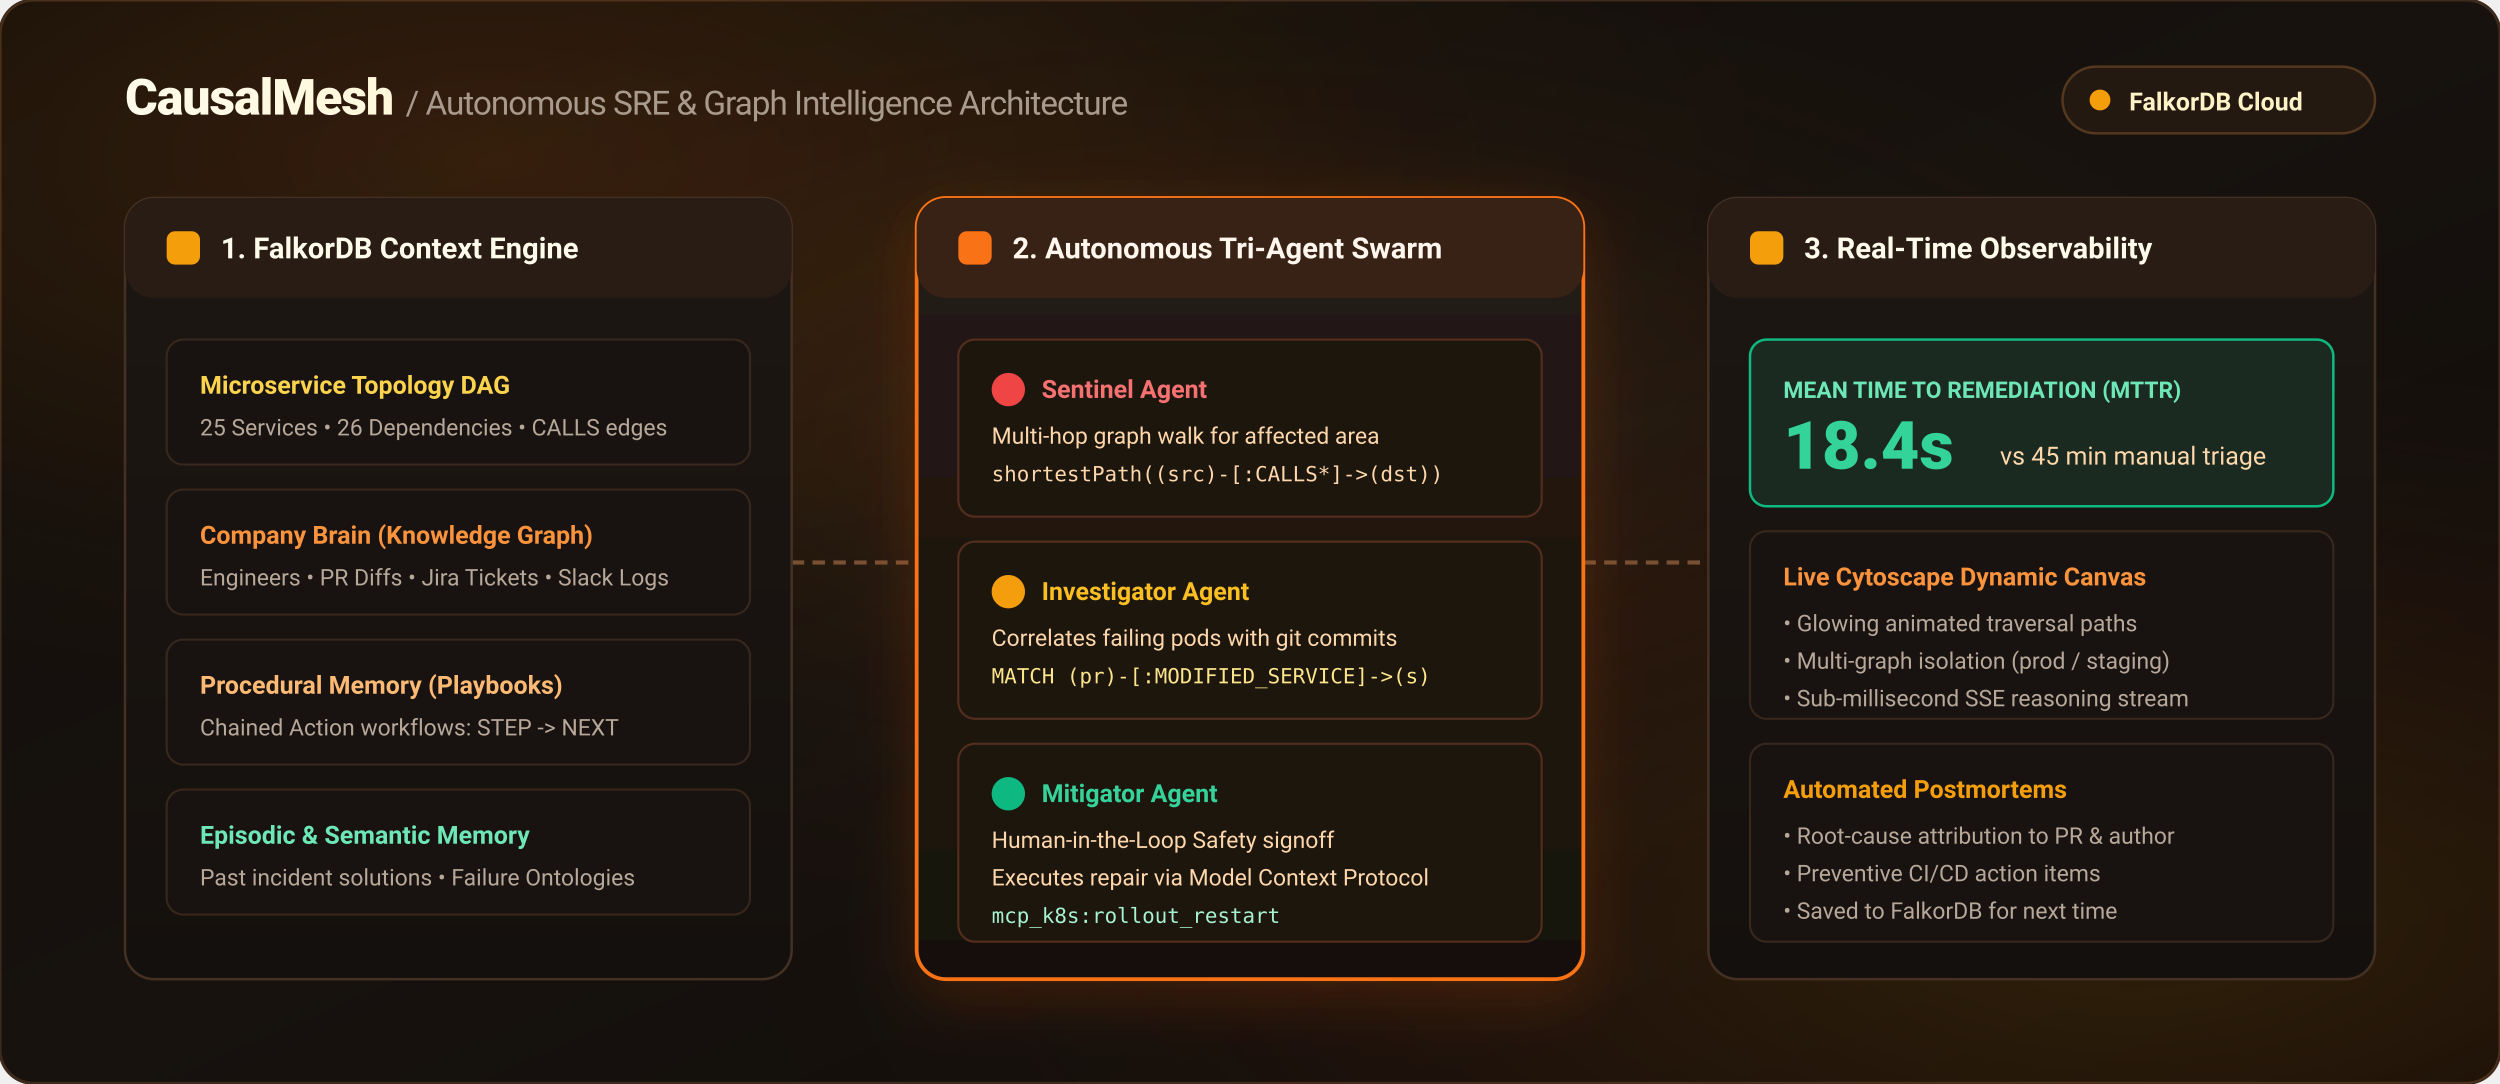
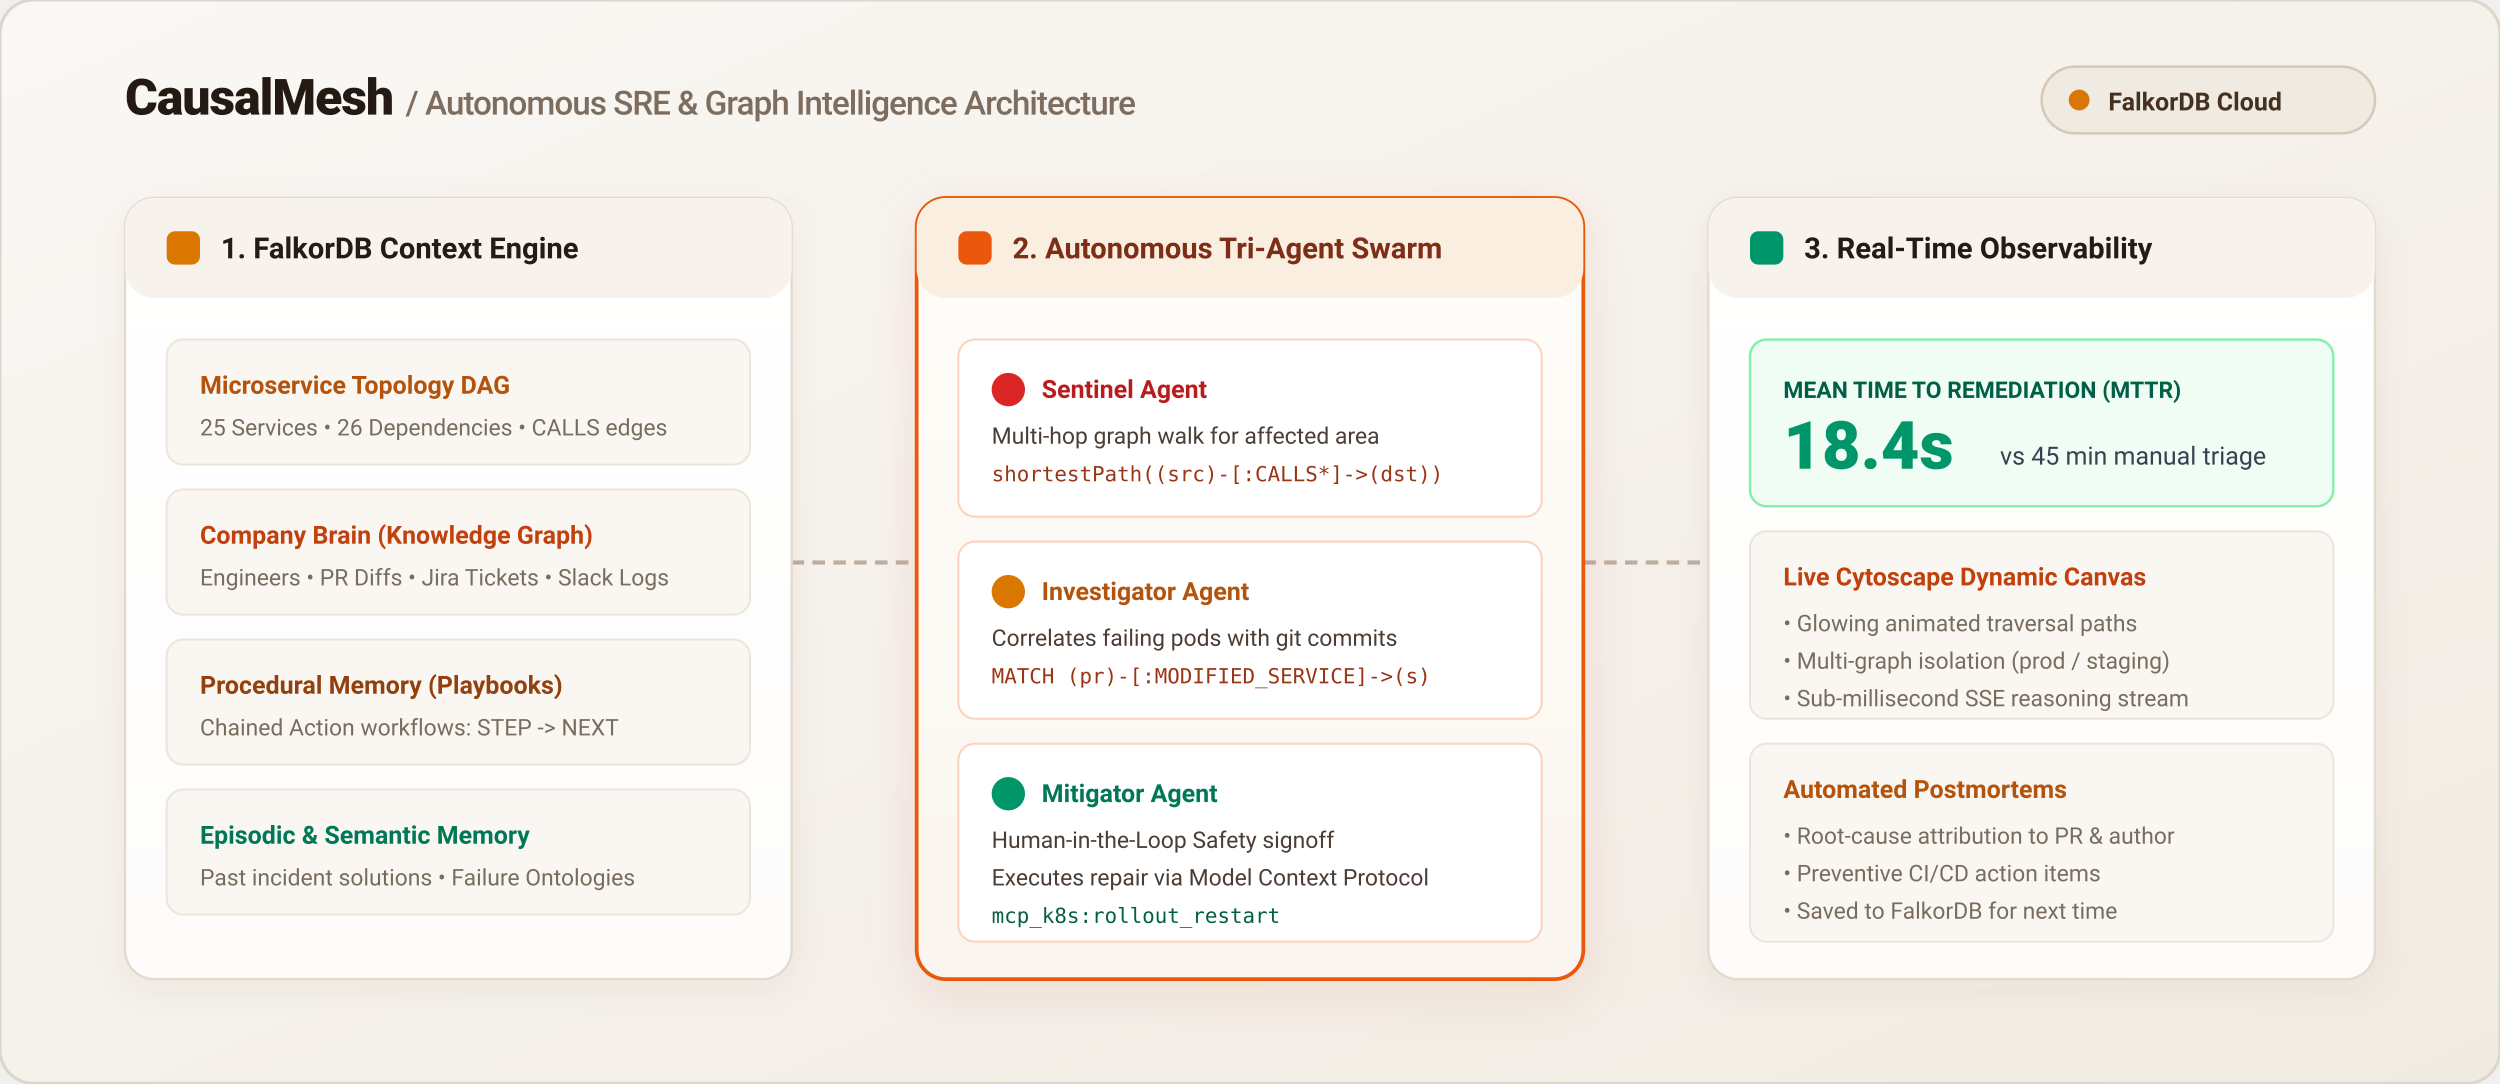
<svg xmlns="http://www.w3.org/2000/svg" viewBox="0 0 1200 520" width="100%" height="100%">
  <defs>
    <linearGradient id="canvasBg" x1="0%" y1="0%" x2="100%" y2="100%">
-       <stop offset="0%" stop-color="#110d0a" />
-       <stop offset="50%" stop-color="#17120e" />
-       <stop offset="100%" stop-color="#0d0a08" />
+       <stop offset="0%" stop-color="#faf8f5" />
+       <stop offset="50%" stop-color="#f5f1eb" />
+       <stop offset="100%" stop-color="#f0ebe2" />
    </linearGradient>
-     <radialGradient id="glowTopLeft" cx="20%" cy="15%" r="55%">
-       <stop offset="0%" stop-color="#f97316" stop-opacity="0.15" />
-       <stop offset="60%" stop-color="#d97706" stop-opacity="0.04" />
-       <stop offset="100%" stop-color="#000000" stop-opacity="0" />
-     </radialGradient>
-     <radialGradient id="glowCenter" cx="50%" cy="40%" r="50%">
-       <stop offset="0%" stop-color="#fb923c" stop-opacity="0.12" />
-       <stop offset="60%" stop-color="#b45309" stop-opacity="0.03" />
-       <stop offset="100%" stop-color="#000000" stop-opacity="0" />
-     </radialGradient>
-     <radialGradient id="glowBottomRight" cx="85%" cy="85%" r="60%">
-       <stop offset="0%" stop-color="#f59e0b" stop-opacity="0.14" />
-       <stop offset="60%" stop-color="#ea580c" stop-opacity="0.04" />
-       <stop offset="100%" stop-color="#000000" stop-opacity="0" />
-     </radialGradient>
-     <linearGradient id="warmCardGrad" x1="0%" y1="0%" x2="0%" y2="100%">
-       <stop offset="0%" stop-color="#1d1713" />
-       <stop offset="100%" stop-color="#14100d" />
+     <linearGradient id="cardBg" x1="0%" y1="0%" x2="0%" y2="100%">
+       <stop offset="0%" stop-color="#ffffff" />
+       <stop offset="100%" stop-color="#fdfcfb" />
    </linearGradient>
-     <linearGradient id="swarmCardGrad" x1="0%" y1="0%" x2="0%" y2="100%">
-       <stop offset="0%" stop-color="#261b14" />
-       <stop offset="100%" stop-color="#17110d" />
+     <linearGradient id="swarmBg" x1="0%" y1="0%" x2="0%" y2="100%">
+       <stop offset="0%" stop-color="#fffdfa" />
+       <stop offset="100%" stop-color="#faf5ee" />
    </linearGradient>
-     <linearGradient id="titleGrad" x1="0%" y1="0%" x2="100%" y2="0%">
-       <stop offset="0%" stop-color="#fffbeb" />
-       <stop offset="60%" stop-color="#fef3c7" />
-       <stop offset="100%" stop-color="#fed7aa" />
-     </linearGradient>
-     <filter id="cardGlow" x="-20%" y="-20%" width="140%" height="140%">
-       <feDropShadow dx="0" dy="8" stdDeviation="14" flood-color="#ea580c" flood-opacity="0.18" />
+     <filter id="subtleShadow" x="-10%" y="-10%" width="120%" height="120%">
+       <feDropShadow dx="0" dy="4" stdDeviation="8" flood-color="#78593d" flood-opacity="0.06" />
+     </filter>
+     <filter id="swarmShadow" x="-10%" y="-10%" width="120%" height="120%">
+       <feDropShadow dx="0" dy="6" stdDeviation="12" flood-color="#c2410c" flood-opacity="0.10" />
    </filter>
  </defs>
-   <rect width="1200" height="520" rx="16" fill="url(#canvasBg)" stroke="#3d2a1d" stroke-width="1.5" />
-   <rect width="1200" height="520" rx="16" fill="url(#glowTopLeft)" />
-   <rect width="1200" height="520" rx="16" fill="url(#glowCenter)" />
-   <rect width="1200" height="520" rx="16" fill="url(#glowBottomRight)" />
-   <text x="60" y="55" font-family="-apple-system, BlinkMacSystemFont, 'Segoe UI', Roboto, sans-serif" font-size="24" font-weight="800" fill="url(#titleGrad)" letter-spacing="-0.5">
-     CausalMesh <tspan fill="#a89a8c" font-size="16" font-weight="400">/ Autonomous SRE &amp; Graph Intelligence Architecture</tspan>
+   <rect width="1200" height="520" rx="16" fill="url(#canvasBg)" stroke="#ded6cb" stroke-width="1.5" />
+   <text x="60" y="55" font-family="-apple-system, BlinkMacSystemFont, 'Segoe UI', Roboto, sans-serif" font-size="24" font-weight="800" fill="#241a14" letter-spacing="-0.5">
+     CausalMesh <tspan fill="#7d6d5e" font-size="16" font-weight="500">/ Autonomous SRE &amp; Graph Intelligence Architecture</tspan>
  </text>
-   <rect x="990" y="32" width="150" height="32" rx="16" fill="#241911" stroke="#54371f" stroke-width="1.2" />
-   <circle cx="1008" cy="48" r="5" fill="#f59e0b" />
-   <text x="1022" y="53" font-family="-apple-system, BlinkMacSystemFont, 'Segoe UI', Roboto, sans-serif" font-size="12" font-weight="700" fill="#fef3c7">FalkorDB Cloud</text>
-   <path d="M 380 270 L 440 270" stroke="#785033" stroke-width="2" stroke-dasharray="6,4" />
-   <path d="M 760 270 L 820 270" stroke="#785033" stroke-width="2" stroke-dasharray="6,4" />
-   <g transform="translate(60, 95)">
-     <rect width="320" height="375" rx="14" fill="url(#warmCardGrad)" stroke="#453123" stroke-width="1.2" />
-     <rect x="0" y="0" width="320" height="48" rx="14" fill="#281c15" />
-     <rect x="20" y="16" width="16" height="16" rx="4" fill="#f59e0b" />
-     <text x="46" y="29" font-family="-apple-system, BlinkMacSystemFont, 'Segoe UI', Roboto, sans-serif" font-size="14" font-weight="700" fill="#fffbeb">1. FalkorDB Context Engine</text>
+   <rect x="980" y="32" width="160" height="32" rx="16" fill="#f0ebe2" stroke="#d5c8b6" stroke-width="1.2" />
+   <circle cx="998" cy="48" r="5" fill="#d97706" />
+   <text x="1012" y="53" font-family="-apple-system, BlinkMacSystemFont, 'Segoe UI', Roboto, sans-serif" font-size="12" font-weight="700" fill="#453120">FalkorDB Cloud</text>
+   <path d="M 380 270 L 440 270" stroke="#bdaea0" stroke-width="2" stroke-dasharray="6,4" />
+   <path d="M 760 270 L 820 270" stroke="#bdaea0" stroke-width="2" stroke-dasharray="6,4" />
+   <g transform="translate(60, 95)" filter="url(#subtleShadow)">
+     <rect width="320" height="375" rx="14" fill="url(#cardBg)" stroke="#e3dacd" stroke-width="1.2" />
+     <rect x="0" y="0" width="320" height="48" rx="14" fill="#f7f2eb" />
+     <rect x="20" y="16" width="16" height="16" rx="4" fill="#d97706" />
+     <text x="46" y="29" font-family="-apple-system, BlinkMacSystemFont, 'Segoe UI', Roboto, sans-serif" font-size="14" font-weight="700" fill="#241a14">1. FalkorDB Context Engine</text>
    <g transform="translate(20, 68)">
-       <rect width="280" height="60" rx="8" fill="#181310" stroke="#38271c" />
-       <text x="16" y="26" font-family="-apple-system, BlinkMacSystemFont, 'Segoe UI', Roboto, sans-serif" font-size="12" font-weight="700" fill="#fcd34d">Microservice Topology DAG</text>
-       <text x="16" y="46" font-family="-apple-system, BlinkMacSystemFont, 'Segoe UI', Roboto, sans-serif" font-size="11" fill="#b8a89a">25 Services • 26 Dependencies • CALLS edges</text>
+       <rect width="280" height="60" rx="8" fill="#faf7f2" stroke="#ede5da" />
+       <text x="16" y="26" font-family="-apple-system, BlinkMacSystemFont, 'Segoe UI', Roboto, sans-serif" font-size="12" font-weight="700" fill="#b45309">Microservice Topology DAG</text>
+       <text x="16" y="46" font-family="-apple-system, BlinkMacSystemFont, 'Segoe UI', Roboto, sans-serif" font-size="11" fill="#786c5e">25 Services • 26 Dependencies • CALLS edges</text>
    </g>
    <g transform="translate(20, 140)">
-       <rect width="280" height="60" rx="8" fill="#181310" stroke="#38271c" />
-       <text x="16" y="26" font-family="-apple-system, BlinkMacSystemFont, 'Segoe UI', Roboto, sans-serif" font-size="12" font-weight="700" fill="#fb923c">Company Brain (Knowledge Graph)</text>
-       <text x="16" y="46" font-family="-apple-system, BlinkMacSystemFont, 'Segoe UI', Roboto, sans-serif" font-size="11" fill="#b8a89a">Engineers • PR Diffs • Jira Tickets • Slack Logs</text>
+       <rect width="280" height="60" rx="8" fill="#faf7f2" stroke="#ede5da" />
+       <text x="16" y="26" font-family="-apple-system, BlinkMacSystemFont, 'Segoe UI', Roboto, sans-serif" font-size="12" font-weight="700" fill="#c2410c">Company Brain (Knowledge Graph)</text>
+       <text x="16" y="46" font-family="-apple-system, BlinkMacSystemFont, 'Segoe UI', Roboto, sans-serif" font-size="11" fill="#786c5e">Engineers • PR Diffs • Jira Tickets • Slack Logs</text>
    </g>
    <g transform="translate(20, 212)">
-       <rect width="280" height="60" rx="8" fill="#181310" stroke="#38271c" />
-       <text x="16" y="26" font-family="-apple-system, BlinkMacSystemFont, 'Segoe UI', Roboto, sans-serif" font-size="12" font-weight="700" fill="#fdba74">Procedural Memory (Playbooks)</text>
-       <text x="16" y="46" font-family="-apple-system, BlinkMacSystemFont, 'Segoe UI', Roboto, sans-serif" font-size="11" fill="#b8a89a">Chained Action workflows: STEP -&gt; NEXT</text>
+       <rect width="280" height="60" rx="8" fill="#faf7f2" stroke="#ede5da" />
+       <text x="16" y="26" font-family="-apple-system, BlinkMacSystemFont, 'Segoe UI', Roboto, sans-serif" font-size="12" font-weight="700" fill="#92400e">Procedural Memory (Playbooks)</text>
+       <text x="16" y="46" font-family="-apple-system, BlinkMacSystemFont, 'Segoe UI', Roboto, sans-serif" font-size="11" fill="#786c5e">Chained Action workflows: STEP -&gt; NEXT</text>
    </g>
    <g transform="translate(20, 284)">
-       <rect width="280" height="60" rx="8" fill="#181310" stroke="#38271c" />
-       <text x="16" y="26" font-family="-apple-system, BlinkMacSystemFont, 'Segoe UI', Roboto, sans-serif" font-size="12" font-weight="700" fill="#6ee7b7">Episodic &amp; Semantic Memory</text>
-       <text x="16" y="46" font-family="-apple-system, BlinkMacSystemFont, 'Segoe UI', Roboto, sans-serif" font-size="11" fill="#b8a89a">Past incident solutions • Failure Ontologies</text>
+       <rect width="280" height="60" rx="8" fill="#faf7f2" stroke="#ede5da" />
+       <text x="16" y="26" font-family="-apple-system, BlinkMacSystemFont, 'Segoe UI', Roboto, sans-serif" font-size="12" font-weight="700" fill="#047857">Episodic &amp; Semantic Memory</text>
+       <text x="16" y="46" font-family="-apple-system, BlinkMacSystemFont, 'Segoe UI', Roboto, sans-serif" font-size="11" fill="#786c5e">Past incident solutions • Failure Ontologies</text>
    </g>
  </g>
-   <g transform="translate(440, 95)" filter="url(#cardGlow)">
-     <rect width="320" height="375" rx="14" fill="url(#swarmCardGrad)" stroke="#f97316" stroke-width="1.8" />
-     <rect x="0" y="0" width="320" height="48" rx="14" fill="#382015" />
-     <rect x="20" y="16" width="16" height="16" rx="4" fill="#f97316" />
-     <text x="46" y="29" font-family="-apple-system, BlinkMacSystemFont, 'Segoe UI', Roboto, sans-serif" font-size="14" font-weight="700" fill="#fff7ed">2. Autonomous Tri-Agent Swarm</text>
+   <g transform="translate(440, 95)" filter="url(#swarmShadow)">
+     <rect width="320" height="375" rx="14" fill="url(#swarmBg)" stroke="#ea580c" stroke-width="1.8" />
+     <rect x="0" y="0" width="320" height="48" rx="14" fill="#faeee0" />
+     <rect x="20" y="16" width="16" height="16" rx="4" fill="#ea580c" />
+     <text x="46" y="29" font-family="-apple-system, BlinkMacSystemFont, 'Segoe UI', Roboto, sans-serif" font-size="14" font-weight="700" fill="#7c2d12">2. Autonomous Tri-Agent Swarm</text>
    <g transform="translate(20, 68)">
-       <rect width="280" height="85" rx="8" fill="#1e1611" stroke="#542e1d" />
-       <circle cx="24" cy="24" r="8" fill="#ef4444" />
-       <text x="40" y="28" font-family="-apple-system, BlinkMacSystemFont, 'Segoe UI', Roboto, sans-serif" font-size="12" font-weight="700" fill="#f87171">Sentinel Agent</text>
-       <text x="16" y="50" font-family="-apple-system, BlinkMacSystemFont, 'Segoe UI', Roboto, sans-serif" font-size="11" fill="#fed7aa">Multi-hop graph walk for affected area</text>
-       <text x="16" y="68" font-family="monospace" font-size="10" fill="#fed7aa">shortestPath((src)-[:CALLS*]-&gt;(dst))</text>
+       <rect width="280" height="85" rx="8" fill="#ffffff" stroke="#fcd3bd" />
+       <circle cx="24" cy="24" r="8" fill="#dc2626" />
+       <text x="40" y="28" font-family="-apple-system, BlinkMacSystemFont, 'Segoe UI', Roboto, sans-serif" font-size="12" font-weight="700" fill="#b91c1c">Sentinel Agent</text>
+       <text x="16" y="50" font-family="-apple-system, BlinkMacSystemFont, 'Segoe UI', Roboto, sans-serif" font-size="11" fill="#4b3e34">Multi-hop graph walk for affected area</text>
+       <text x="16" y="68" font-family="monospace" font-size="10" fill="#9a3412">shortestPath((src)-[:CALLS*]-&gt;(dst))</text>
    </g>
    <g transform="translate(20, 165)">
-       <rect width="280" height="85" rx="8" fill="#1e1611" stroke="#542e1d" />
-       <circle cx="24" cy="24" r="8" fill="#f59e0b" />
-       <text x="40" y="28" font-family="-apple-system, BlinkMacSystemFont, 'Segoe UI', Roboto, sans-serif" font-size="12" font-weight="700" fill="#fbbf24">Investigator Agent</text>
-       <text x="16" y="50" font-family="-apple-system, BlinkMacSystemFont, 'Segoe UI', Roboto, sans-serif" font-size="11" fill="#fed7aa">Correlates failing pods with git commits</text>
-       <text x="16" y="68" font-family="monospace" font-size="10" fill="#fde68a">MATCH (pr)-[:MODIFIED_SERVICE]-&gt;(s)</text>
+       <rect width="280" height="85" rx="8" fill="#ffffff" stroke="#fcd3bd" />
+       <circle cx="24" cy="24" r="8" fill="#d97706" />
+       <text x="40" y="28" font-family="-apple-system, BlinkMacSystemFont, 'Segoe UI', Roboto, sans-serif" font-size="12" font-weight="700" fill="#b45309">Investigator Agent</text>
+       <text x="16" y="50" font-family="-apple-system, BlinkMacSystemFont, 'Segoe UI', Roboto, sans-serif" font-size="11" fill="#4b3e34">Correlates failing pods with git commits</text>
+       <text x="16" y="68" font-family="monospace" font-size="10" fill="#9a3412">MATCH (pr)-[:MODIFIED_SERVICE]-&gt;(s)</text>
    </g>
    <g transform="translate(20, 262)">
-       <rect width="280" height="95" rx="8" fill="#1e1611" stroke="#542e1d" />
-       <circle cx="24" cy="24" r="8" fill="#10b981" />
-       <text x="40" y="28" font-family="-apple-system, BlinkMacSystemFont, 'Segoe UI', Roboto, sans-serif" font-size="12" font-weight="700" fill="#34d399">Mitigator Agent</text>
-       <text x="16" y="50" font-family="-apple-system, BlinkMacSystemFont, 'Segoe UI', Roboto, sans-serif" font-size="11" fill="#fed7aa">Human-in-the-Loop Safety signoff</text>
-       <text x="16" y="68" font-family="-apple-system, BlinkMacSystemFont, 'Segoe UI', Roboto, sans-serif" font-size="11" fill="#fed7aa">Executes repair via Model Context Protocol</text>
-       <text x="16" y="86" font-family="monospace" font-size="10" fill="#a7f3d0">mcp_k8s:rollout_restart</text>
+       <rect width="280" height="95" rx="8" fill="#ffffff" stroke="#fcd3bd" />
+       <circle cx="24" cy="24" r="8" fill="#059669" />
+       <text x="40" y="28" font-family="-apple-system, BlinkMacSystemFont, 'Segoe UI', Roboto, sans-serif" font-size="12" font-weight="700" fill="#047857">Mitigator Agent</text>
+       <text x="16" y="50" font-family="-apple-system, BlinkMacSystemFont, 'Segoe UI', Roboto, sans-serif" font-size="11" fill="#4b3e34">Human-in-the-Loop Safety signoff</text>
+       <text x="16" y="68" font-family="-apple-system, BlinkMacSystemFont, 'Segoe UI', Roboto, sans-serif" font-size="11" fill="#4b3e34">Executes repair via Model Context Protocol</text>
+       <text x="16" y="86" font-family="monospace" font-size="10" fill="#065f46">mcp_k8s:rollout_restart</text>
    </g>
  </g>
-   <g transform="translate(820, 95)">
-     <rect width="320" height="375" rx="14" fill="url(#warmCardGrad)" stroke="#453123" stroke-width="1.2" />
-     <rect x="0" y="0" width="320" height="48" rx="14" fill="#281c15" />
-     <rect x="20" y="16" width="16" height="16" rx="4" fill="#f59e0b" />
-     <text x="46" y="29" font-family="-apple-system, BlinkMacSystemFont, 'Segoe UI', Roboto, sans-serif" font-size="14" font-weight="700" fill="#fffbeb">3. Real-Time Observability</text>
+   <g transform="translate(820, 95)" filter="url(#subtleShadow)">
+     <rect width="320" height="375" rx="14" fill="url(#cardBg)" stroke="#e3dacd" stroke-width="1.2" />
+     <rect x="0" y="0" width="320" height="48" rx="14" fill="#f7f2eb" />
+     <rect x="20" y="16" width="16" height="16" rx="4" fill="#059669" />
+     <text x="46" y="29" font-family="-apple-system, BlinkMacSystemFont, 'Segoe UI', Roboto, sans-serif" font-size="14" font-weight="700" fill="#241a14">3. Real-Time Observability</text>
    <g transform="translate(20, 68)">
-       <rect width="280" height="80" rx="8" fill="#1b2a20" stroke="#10b981" stroke-width="1.2" />
-       <text x="16" y="28" font-family="-apple-system, BlinkMacSystemFont, 'Segoe UI', Roboto, sans-serif" font-size="11" font-weight="700" fill="#6ee7b7">MEAN TIME TO REMEDIATION (MTTR)</text>
-       <text x="16" y="62" font-family="-apple-system, BlinkMacSystemFont, 'Segoe UI', Roboto, sans-serif" font-size="32" font-weight="900" fill="#34d399">18.4s</text>
-       <text x="120" y="60" font-family="-apple-system, BlinkMacSystemFont, 'Segoe UI', Roboto, sans-serif" font-size="12" fill="#fed7aa">vs 45 min manual triage</text>
+       <rect width="280" height="80" rx="8" fill="#f0fdf4" stroke="#86efac" stroke-width="1.2" />
+       <text x="16" y="28" font-family="-apple-system, BlinkMacSystemFont, 'Segoe UI', Roboto, sans-serif" font-size="11" font-weight="700" fill="#065f46">MEAN TIME TO REMEDIATION (MTTR)</text>
+       <text x="16" y="62" font-family="-apple-system, BlinkMacSystemFont, 'Segoe UI', Roboto, sans-serif" font-size="32" font-weight="900" fill="#059669">18.4s</text>
+       <text x="120" y="60" font-family="-apple-system, BlinkMacSystemFont, 'Segoe UI', Roboto, sans-serif" font-size="12" fill="#374151">vs 45 min manual triage</text>
    </g>
    <g transform="translate(20, 160)">
-       <rect width="280" height="90" rx="8" fill="#181310" stroke="#38271c" />
-       <text x="16" y="26" font-family="-apple-system, BlinkMacSystemFont, 'Segoe UI', Roboto, sans-serif" font-size="12" font-weight="700" fill="#fb923c">Live Cytoscape Dynamic Canvas</text>
-       <text x="16" y="48" font-family="-apple-system, BlinkMacSystemFont, 'Segoe UI', Roboto, sans-serif" font-size="11" fill="#b8a89a">• Glowing animated traversal paths</text>
-       <text x="16" y="66" font-family="-apple-system, BlinkMacSystemFont, 'Segoe UI', Roboto, sans-serif" font-size="11" fill="#b8a89a">• Multi-graph isolation (prod / staging)</text>
-       <text x="16" y="84" font-family="-apple-system, BlinkMacSystemFont, 'Segoe UI', Roboto, sans-serif" font-size="11" fill="#b8a89a">• Sub-millisecond SSE reasoning stream</text>
+       <rect width="280" height="90" rx="8" fill="#faf7f2" stroke="#ede5da" />
+       <text x="16" y="26" font-family="-apple-system, BlinkMacSystemFont, 'Segoe UI', Roboto, sans-serif" font-size="12" font-weight="700" fill="#c2410c">Live Cytoscape Dynamic Canvas</text>
+       <text x="16" y="48" font-family="-apple-system, BlinkMacSystemFont, 'Segoe UI', Roboto, sans-serif" font-size="11" fill="#786c5e">• Glowing animated traversal paths</text>
+       <text x="16" y="66" font-family="-apple-system, BlinkMacSystemFont, 'Segoe UI', Roboto, sans-serif" font-size="11" fill="#786c5e">• Multi-graph isolation (prod / staging)</text>
+       <text x="16" y="84" font-family="-apple-system, BlinkMacSystemFont, 'Segoe UI', Roboto, sans-serif" font-size="11" fill="#786c5e">• Sub-millisecond SSE reasoning stream</text>
    </g>
    <g transform="translate(20, 262)">
-       <rect width="280" height="95" rx="8" fill="#181310" stroke="#38271c" />
-       <text x="16" y="26" font-family="-apple-system, BlinkMacSystemFont, 'Segoe UI', Roboto, sans-serif" font-size="12" font-weight="700" fill="#f59e0b">Automated Postmortems</text>
-       <text x="16" y="48" font-family="-apple-system, BlinkMacSystemFont, 'Segoe UI', Roboto, sans-serif" font-size="11" fill="#b8a89a">• Root-cause attribution to PR &amp; author</text>
-       <text x="16" y="66" font-family="-apple-system, BlinkMacSystemFont, 'Segoe UI', Roboto, sans-serif" font-size="11" fill="#b8a89a">• Preventive CI/CD action items</text>
-       <text x="16" y="84" font-family="-apple-system, BlinkMacSystemFont, 'Segoe UI', Roboto, sans-serif" font-size="11" fill="#b8a89a">• Saved to FalkorDB for next time</text>
+       <rect width="280" height="95" rx="8" fill="#faf7f2" stroke="#ede5da" />
+       <text x="16" y="26" font-family="-apple-system, BlinkMacSystemFont, 'Segoe UI', Roboto, sans-serif" font-size="12" font-weight="700" fill="#b45309">Automated Postmortems</text>
+       <text x="16" y="48" font-family="-apple-system, BlinkMacSystemFont, 'Segoe UI', Roboto, sans-serif" font-size="11" fill="#786c5e">• Root-cause attribution to PR &amp; author</text>
+       <text x="16" y="66" font-family="-apple-system, BlinkMacSystemFont, 'Segoe UI', Roboto, sans-serif" font-size="11" fill="#786c5e">• Preventive CI/CD action items</text>
+       <text x="16" y="84" font-family="-apple-system, BlinkMacSystemFont, 'Segoe UI', Roboto, sans-serif" font-size="11" fill="#786c5e">• Saved to FalkorDB for next time</text>
    </g>
  </g>
</svg>
